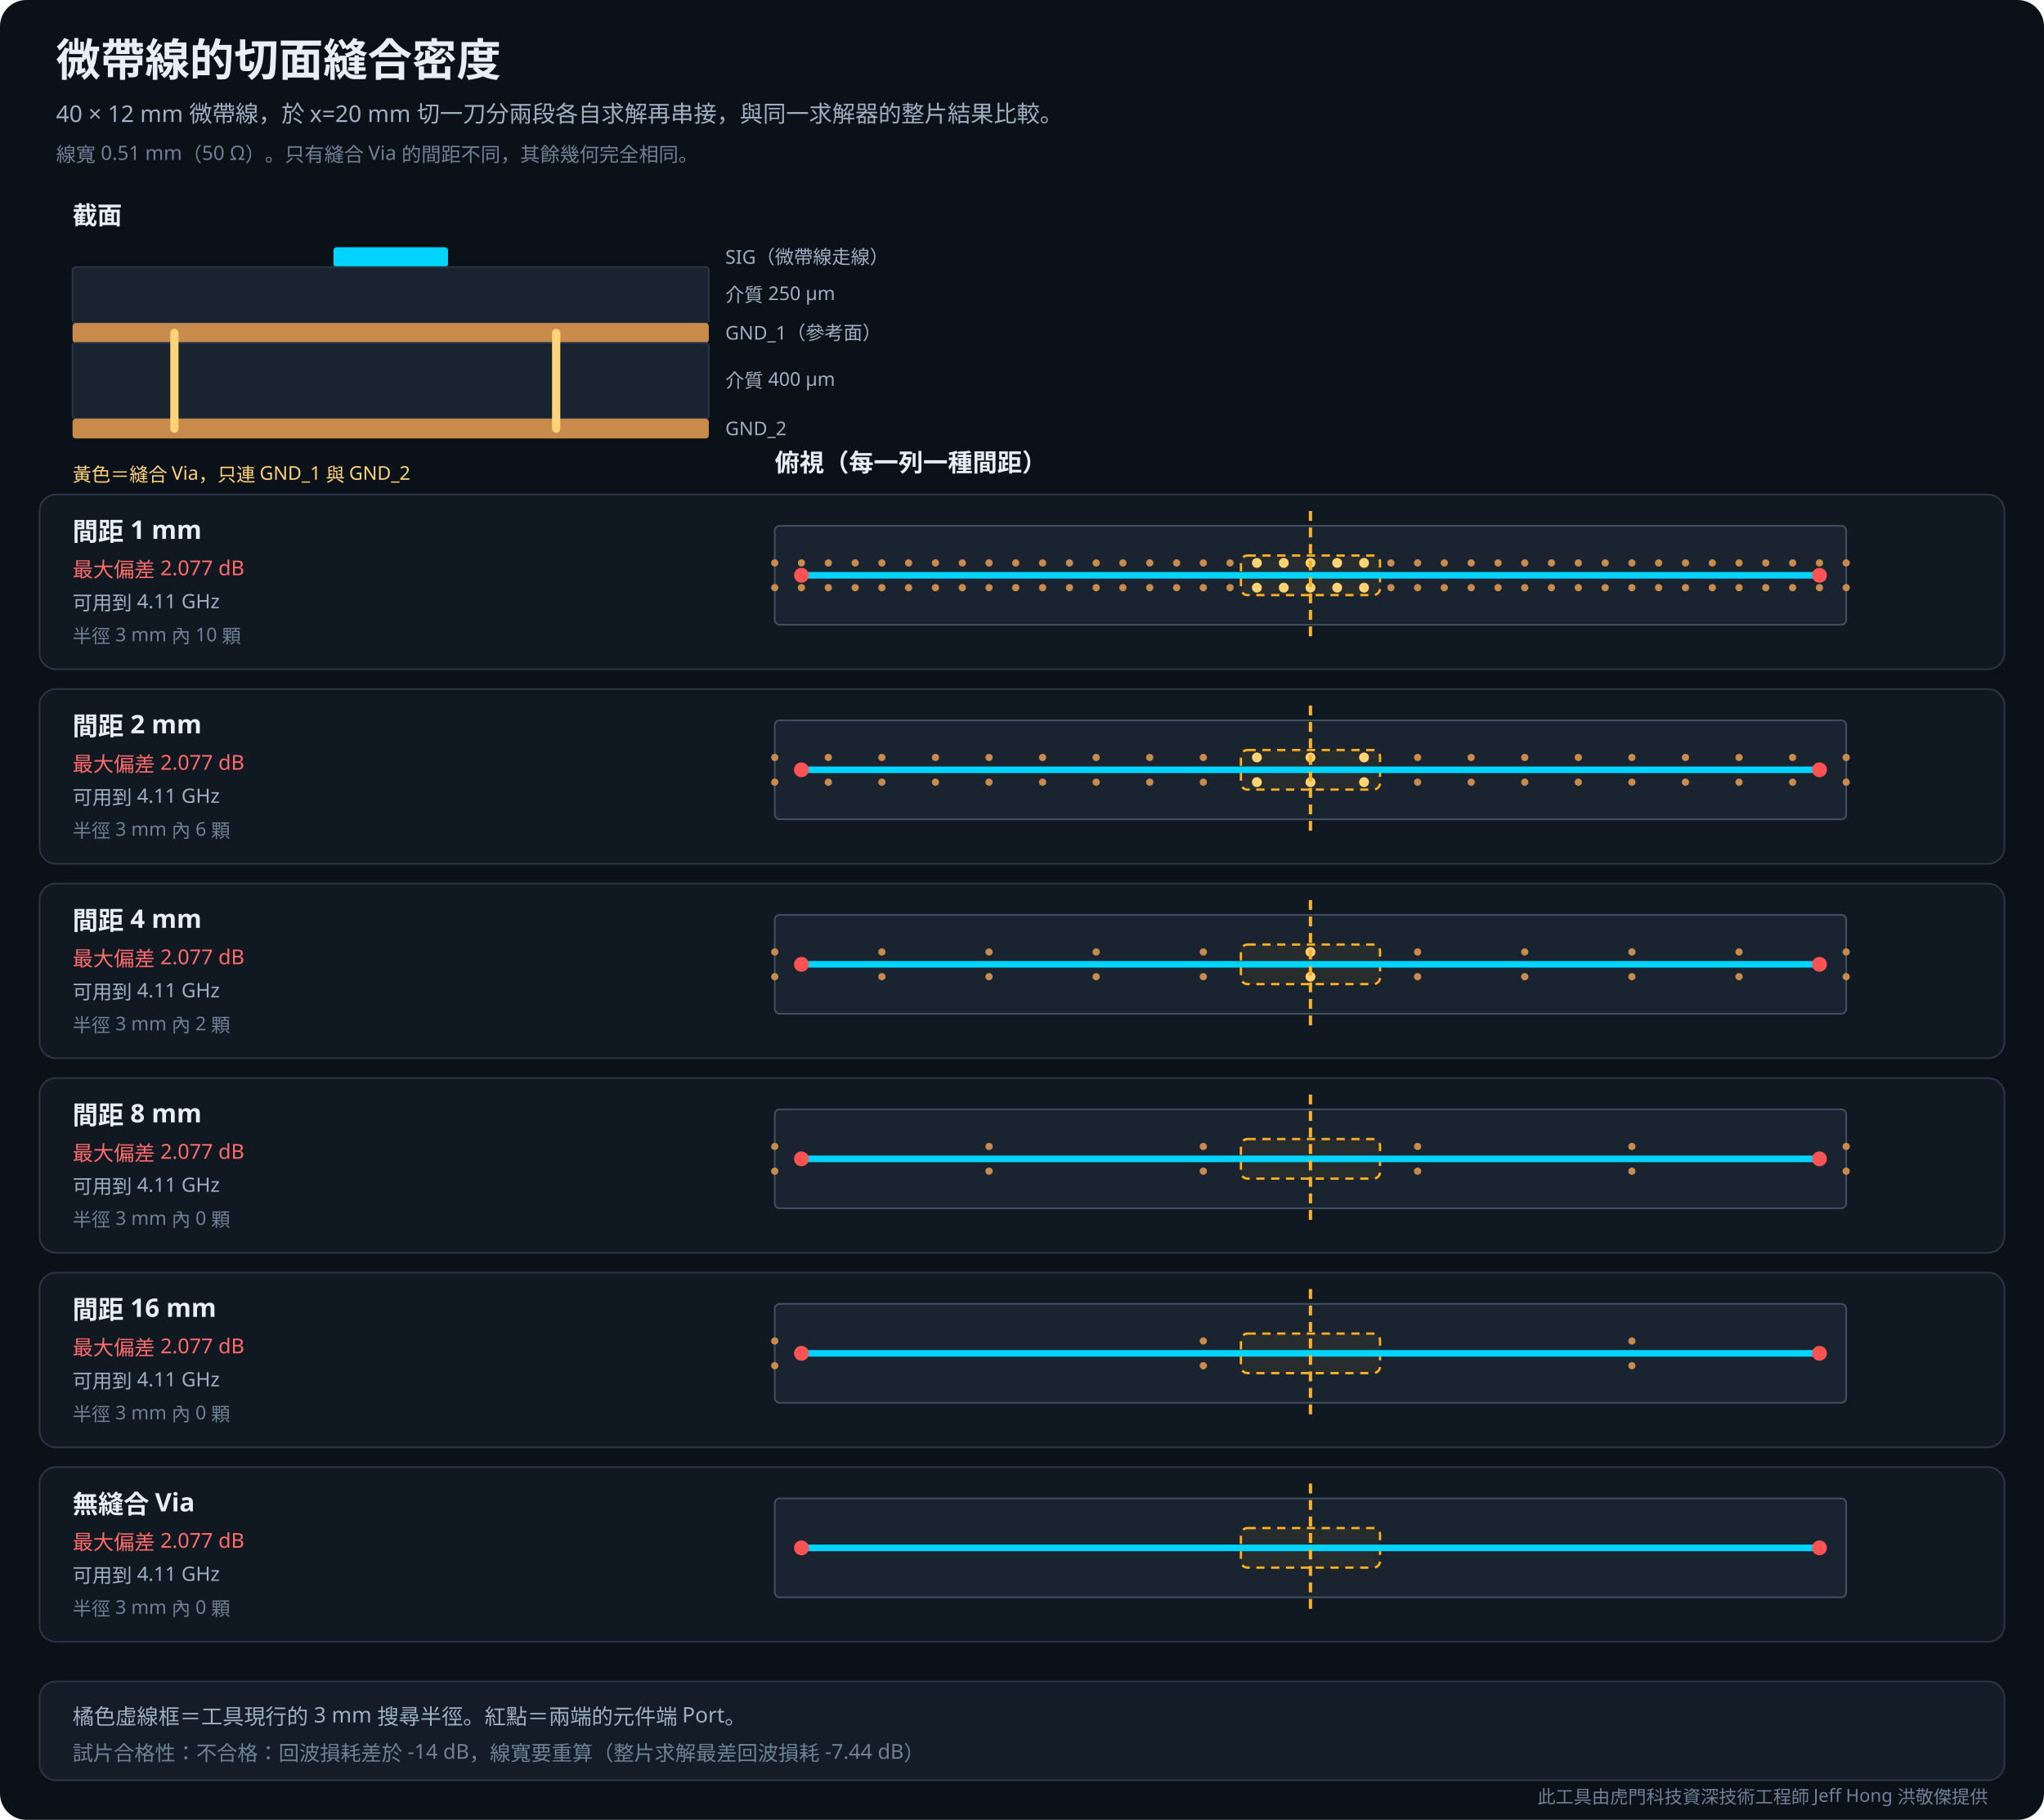
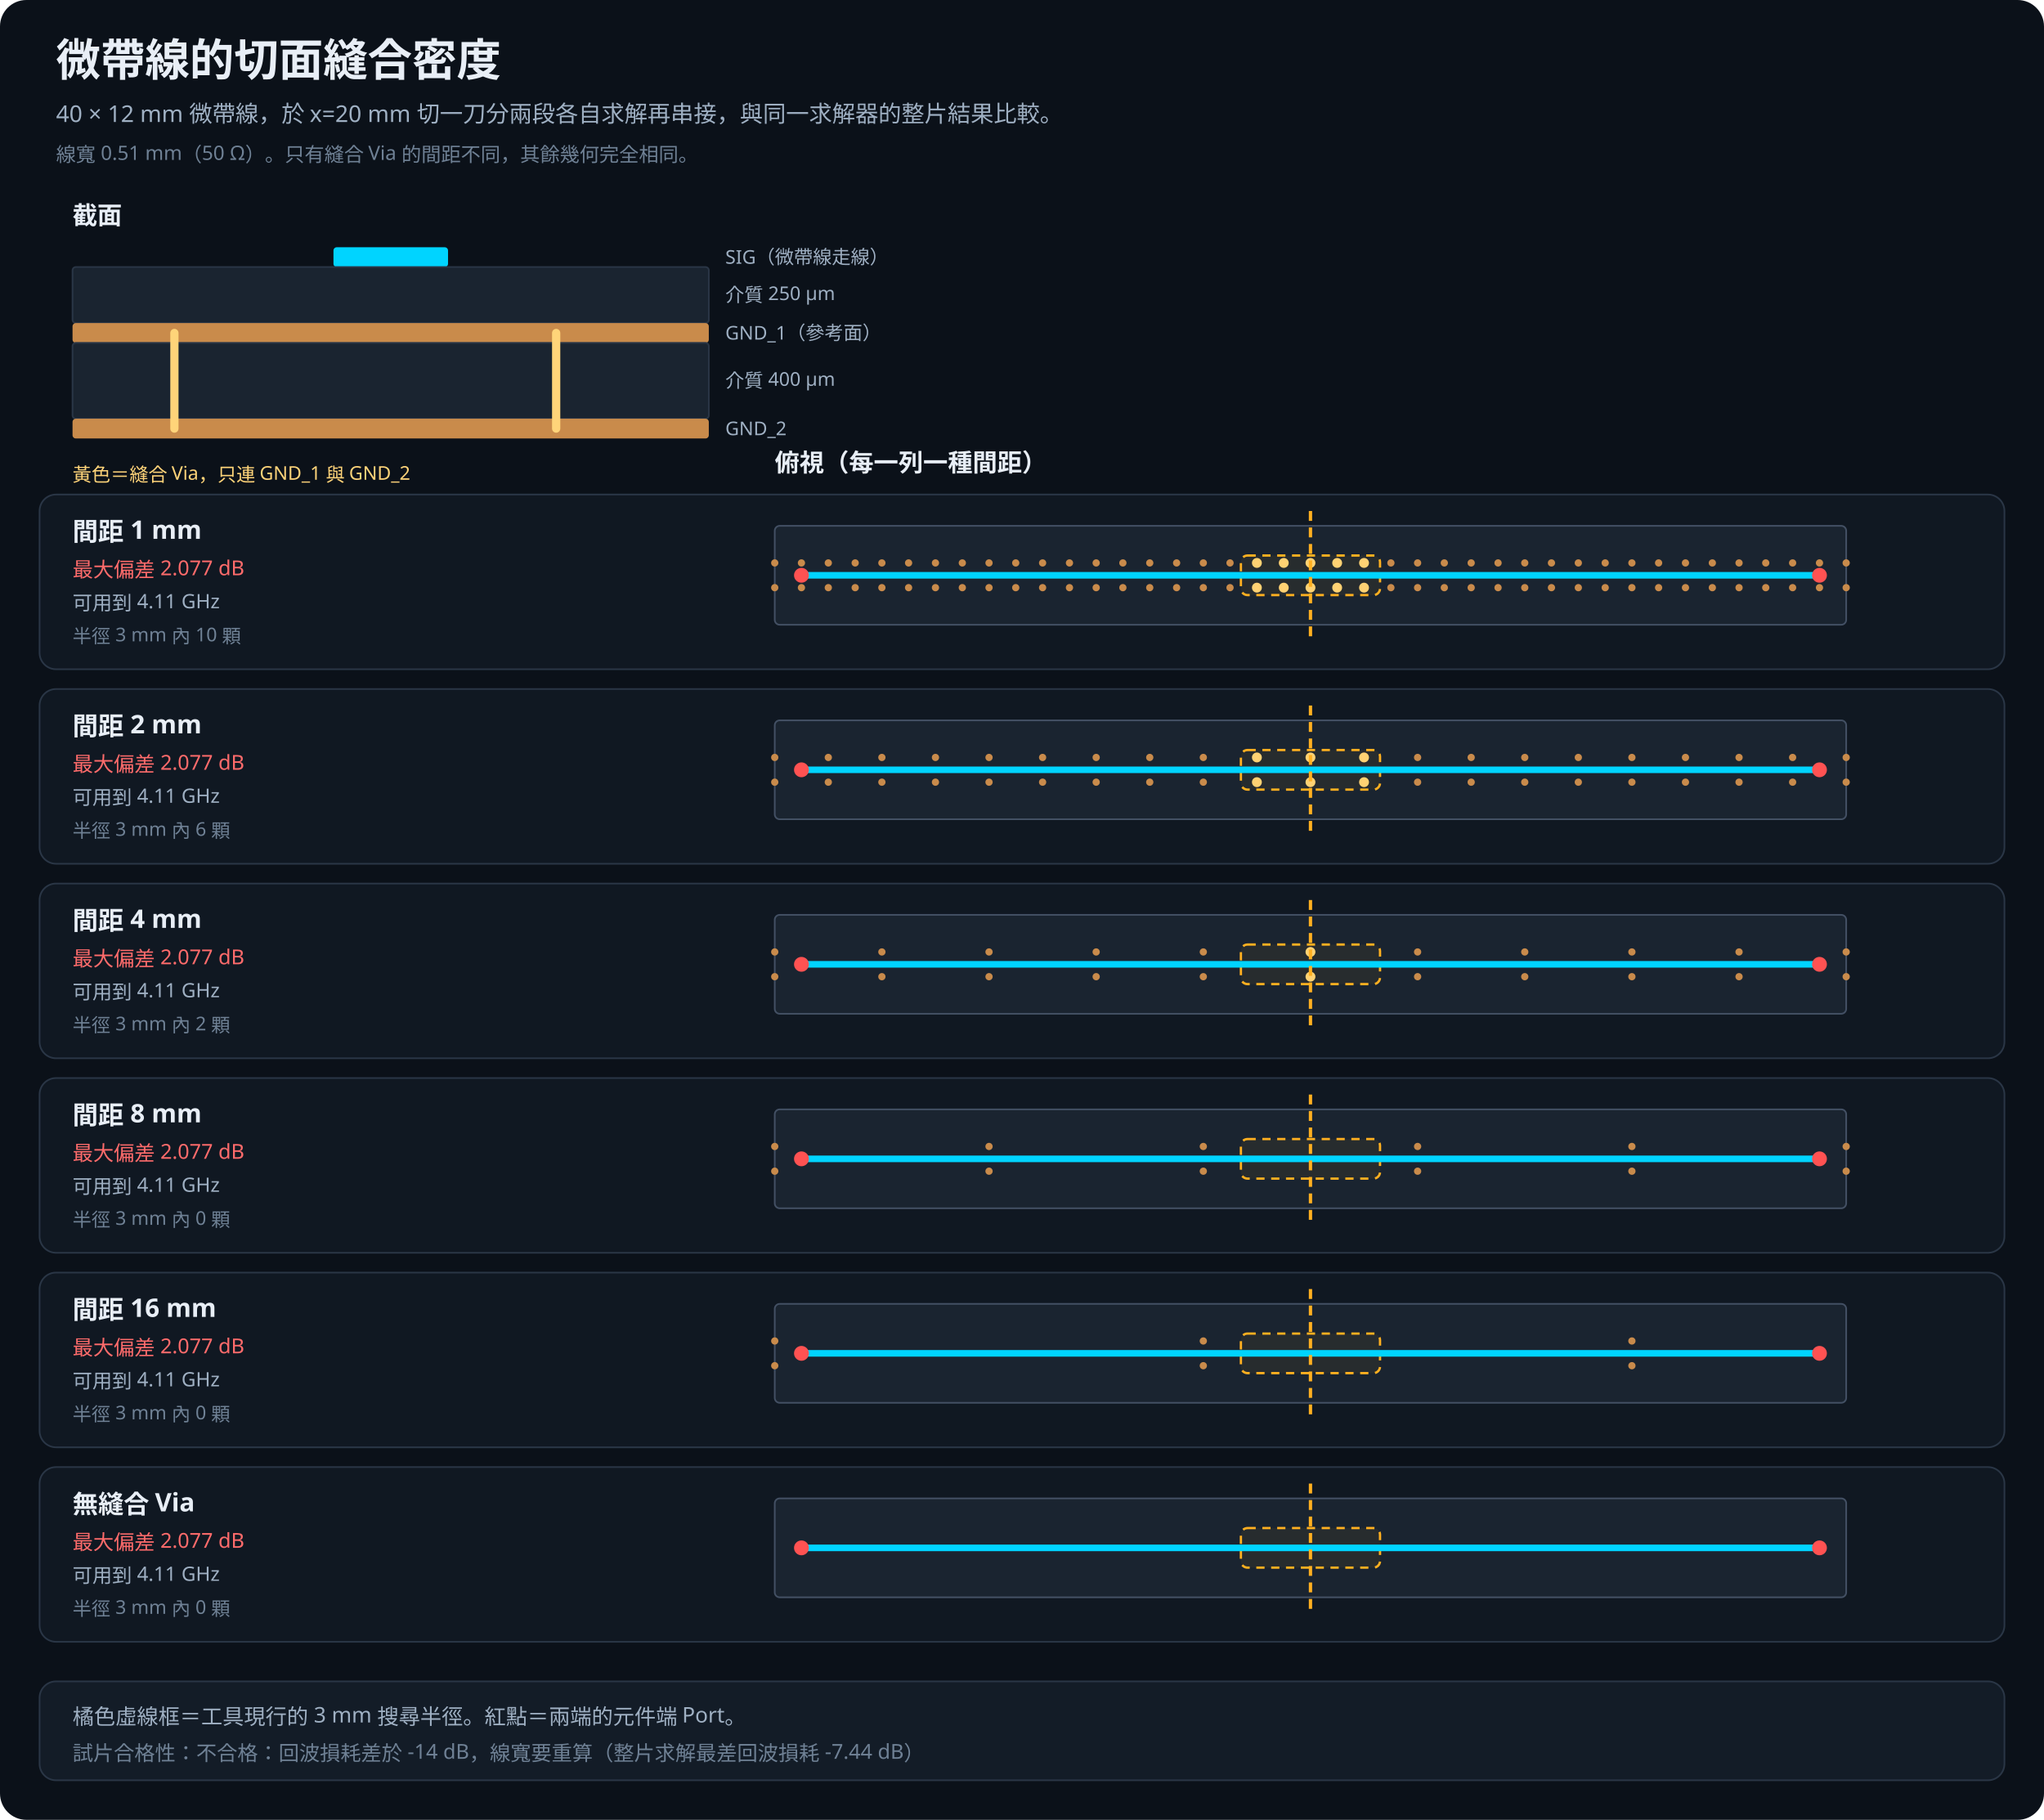
<svg xmlns="http://www.w3.org/2000/svg" viewBox="0 0 1240 1104">
  <style>text{font-family:Calibri,"Microsoft JhengHei",sans-serif}</style>
  <rect x="0.0" y="0.0" width="1240.0" height="1104.0" fill="#0b1119" rx="16" />
  <text x="34.0" y="46.0" fill="#e8eef6" font-size="27" font-weight="700">微帶線的切面縫合密度</text>
  <text x="34.0" y="74.0" fill="#9fb0c3" font-size="14">40 × 12 mm 微帶線，於 x=20 mm 切一刀分兩段各自求解再串接，與同一求解器的整片結果比較。</text>
  <text x="34.0" y="98.0" fill="#6f8195" font-size="12">線寬 0.51 mm（50 Ω）。只有縫合 Via 的間距不同，其餘幾何完全相同。</text>
  <text x="44.0" y="136.0" fill="#e8eef6" font-size="15" font-weight="700">截面</text>
  <rect x="202.3" y="150.0" width="69.5" height="12.0" fill="#00d4ff" rx="2" />
  <text x="440.0" y="160.0" fill="#9fb0c3" font-size="11.5">SIG（微帶線走線）</text>
  <rect x="44.0" y="162.0" width="386.0" height="34.0" fill="#1a2430" rx="2" stroke="#2a3646" stroke-width="1" />
  <text x="440.0" y="183.0" fill="#9fb0c3" font-size="11.5">介質 250 µm</text>
  <rect x="44.0" y="196.0" width="386.0" height="12.0" fill="#c98b4b" rx="2" />
  <text x="440.0" y="206.0" fill="#9fb0c3" font-size="11.5">GND_1（參考面）</text>
  <rect x="44.0" y="208.0" width="386.0" height="46.0" fill="#1a2430" rx="2" stroke="#2a3646" stroke-width="1" />
  <text x="440.0" y="235.0" fill="#9fb0c3" font-size="11.5">介質 400 µm</text>
  <rect x="44.0" y="254.0" width="386.0" height="12.0" fill="#c98b4b" rx="2" />
  <text x="440.0" y="264.0" fill="#9fb0c3" font-size="11.5">GND_2</text>
  <line x1="105.8" y1="202.0" x2="105.8" y2="260.0" stroke="#ffd479" stroke-width="5" stroke-linecap="round" />
  <line x1="337.4" y1="202.0" x2="337.4" y2="260.0" stroke="#ffd479" stroke-width="5" stroke-linecap="round" />
  <text x="44.0" y="292.0" fill="#ffd479" font-size="11.5">黃色＝縫合 Via，只連 GND_1 與 GND_2</text>
  <text x="44.0" y="314.0" fill="#6f8195" font-size="11.5">走線上面沒有平面，所以 is_stripline 為假、</text>
  <text x="44.0" y="332.0" fill="#6f8195" font-size="11.5">工具只建一個 Gap Port。這才是微帶線。</text>
  <text x="44.0" y="356.0" fill="#ffb020" font-size="11.5">兩個 GND 層是必要的：只有一個平面時，</text>
  <text x="44.0" y="374.0" fill="#ffb020" font-size="11.5">「縫合密度」根本不存在變因。</text>
  <text x="470.0" y="286.0" fill="#e8eef6" font-size="15" font-weight="700">俯視（每一列一種間距）</text>
  <rect x="24.0" y="300.0" width="1192.0" height="106.0" fill="#101822" rx="10" stroke="#2a3646" stroke-width="1" />
  <text x="44.0" y="328.0" fill="#e8eef6" font-size="15.5" font-weight="700">間距 1 mm</text>
  <text x="44.0" y="350.0" fill="#ff6b6b" font-size="12.5">最大偏差 2.077 dB</text>
  <text x="44.0" y="370.0" fill="#9fb0c3" font-size="12">可用到 4.11 GHz</text>
  <text x="44.0" y="390.0" fill="#6f8195" font-size="11.5">半徑 3 mm 內 10 顆</text>
  <rect x="470.0" y="319.0" width="650.0" height="60.0" fill="#1a2430" rx="3" stroke="#435064" stroke-width="1" />
  <circle cx="470.0" cy="341.5" r="2.2" fill="#c98b4b" />
  <circle cx="470.0" cy="356.5" r="2.2" fill="#c98b4b" />
  <circle cx="486.2" cy="341.5" r="2.2" fill="#c98b4b" />
  <circle cx="486.2" cy="356.5" r="2.2" fill="#c98b4b" />
  <circle cx="502.5" cy="341.5" r="2.2" fill="#c98b4b" />
  <circle cx="502.5" cy="356.5" r="2.2" fill="#c98b4b" />
  <circle cx="518.8" cy="341.5" r="2.2" fill="#c98b4b" />
  <circle cx="518.8" cy="356.5" r="2.2" fill="#c98b4b" />
  <circle cx="535.0" cy="341.5" r="2.2" fill="#c98b4b" />
  <circle cx="535.0" cy="356.5" r="2.2" fill="#c98b4b" />
  <circle cx="551.2" cy="341.5" r="2.2" fill="#c98b4b" />
  <circle cx="551.2" cy="356.5" r="2.2" fill="#c98b4b" />
  <circle cx="567.5" cy="341.5" r="2.2" fill="#c98b4b" />
  <circle cx="567.5" cy="356.5" r="2.2" fill="#c98b4b" />
  <circle cx="583.8" cy="341.5" r="2.2" fill="#c98b4b" />
  <circle cx="583.8" cy="356.5" r="2.2" fill="#c98b4b" />
  <circle cx="600.0" cy="341.5" r="2.2" fill="#c98b4b" />
  <circle cx="600.0" cy="356.5" r="2.2" fill="#c98b4b" />
  <circle cx="616.2" cy="341.5" r="2.2" fill="#c98b4b" />
  <circle cx="616.2" cy="356.5" r="2.2" fill="#c98b4b" />
  <circle cx="632.5" cy="341.5" r="2.2" fill="#c98b4b" />
  <circle cx="632.5" cy="356.5" r="2.2" fill="#c98b4b" />
  <circle cx="648.8" cy="341.5" r="2.2" fill="#c98b4b" />
  <circle cx="648.8" cy="356.5" r="2.2" fill="#c98b4b" />
  <circle cx="665.0" cy="341.5" r="2.2" fill="#c98b4b" />
  <circle cx="665.0" cy="356.5" r="2.2" fill="#c98b4b" />
  <circle cx="681.2" cy="341.5" r="2.2" fill="#c98b4b" />
  <circle cx="681.2" cy="356.5" r="2.2" fill="#c98b4b" />
  <circle cx="697.5" cy="341.5" r="2.2" fill="#c98b4b" />
  <circle cx="697.5" cy="356.5" r="2.2" fill="#c98b4b" />
  <circle cx="713.8" cy="341.5" r="2.2" fill="#c98b4b" />
  <circle cx="713.8" cy="356.5" r="2.2" fill="#c98b4b" />
  <circle cx="730.0" cy="341.5" r="2.2" fill="#c98b4b" />
  <circle cx="730.0" cy="356.5" r="2.2" fill="#c98b4b" />
  <circle cx="746.2" cy="341.5" r="2.2" fill="#c98b4b" />
  <circle cx="746.2" cy="356.5" r="2.2" fill="#c98b4b" />
  <circle cx="762.5" cy="341.5" r="3.0" fill="#ffd479" />
  <circle cx="762.5" cy="356.5" r="3.0" fill="#ffd479" />
  <circle cx="778.8" cy="341.5" r="3.0" fill="#ffd479" />
  <circle cx="778.8" cy="356.5" r="3.0" fill="#ffd479" />
  <circle cx="795.0" cy="341.5" r="3.0" fill="#ffd479" />
  <circle cx="795.0" cy="356.5" r="3.0" fill="#ffd479" />
  <circle cx="811.2" cy="341.5" r="3.0" fill="#ffd479" />
  <circle cx="811.2" cy="356.5" r="3.0" fill="#ffd479" />
  <circle cx="827.5" cy="341.5" r="3.0" fill="#ffd479" />
  <circle cx="827.5" cy="356.5" r="3.0" fill="#ffd479" />
  <circle cx="843.8" cy="341.5" r="2.2" fill="#c98b4b" />
  <circle cx="843.8" cy="356.5" r="2.2" fill="#c98b4b" />
  <circle cx="860.0" cy="341.5" r="2.2" fill="#c98b4b" />
  <circle cx="860.0" cy="356.5" r="2.2" fill="#c98b4b" />
  <circle cx="876.2" cy="341.5" r="2.2" fill="#c98b4b" />
  <circle cx="876.2" cy="356.5" r="2.2" fill="#c98b4b" />
  <circle cx="892.5" cy="341.5" r="2.2" fill="#c98b4b" />
  <circle cx="892.5" cy="356.5" r="2.2" fill="#c98b4b" />
  <circle cx="908.8" cy="341.5" r="2.2" fill="#c98b4b" />
  <circle cx="908.8" cy="356.5" r="2.2" fill="#c98b4b" />
  <circle cx="925.0" cy="341.5" r="2.2" fill="#c98b4b" />
  <circle cx="925.0" cy="356.5" r="2.2" fill="#c98b4b" />
  <circle cx="941.2" cy="341.5" r="2.2" fill="#c98b4b" />
  <circle cx="941.2" cy="356.5" r="2.2" fill="#c98b4b" />
  <circle cx="957.5" cy="341.5" r="2.2" fill="#c98b4b" />
  <circle cx="957.5" cy="356.5" r="2.2" fill="#c98b4b" />
  <circle cx="973.8" cy="341.5" r="2.2" fill="#c98b4b" />
  <circle cx="973.8" cy="356.5" r="2.2" fill="#c98b4b" />
  <circle cx="990.0" cy="341.5" r="2.2" fill="#c98b4b" />
  <circle cx="990.0" cy="356.5" r="2.2" fill="#c98b4b" />
  <circle cx="1006.2" cy="341.5" r="2.2" fill="#c98b4b" />
  <circle cx="1006.2" cy="356.5" r="2.2" fill="#c98b4b" />
  <circle cx="1022.5" cy="341.5" r="2.2" fill="#c98b4b" />
  <circle cx="1022.5" cy="356.5" r="2.2" fill="#c98b4b" />
  <circle cx="1038.8" cy="341.5" r="2.2" fill="#c98b4b" />
  <circle cx="1038.8" cy="356.5" r="2.2" fill="#c98b4b" />
  <circle cx="1055.0" cy="341.5" r="2.2" fill="#c98b4b" />
  <circle cx="1055.0" cy="356.5" r="2.2" fill="#c98b4b" />
  <circle cx="1071.2" cy="341.5" r="2.2" fill="#c98b4b" />
  <circle cx="1071.2" cy="356.5" r="2.2" fill="#c98b4b" />
  <circle cx="1087.5" cy="341.5" r="2.2" fill="#c98b4b" />
  <circle cx="1087.5" cy="356.5" r="2.2" fill="#c98b4b" />
  <circle cx="1103.8" cy="341.5" r="2.2" fill="#c98b4b" />
  <circle cx="1103.8" cy="356.5" r="2.2" fill="#c98b4b" />
  <circle cx="1120.0" cy="341.5" r="2.2" fill="#c98b4b" />
  <circle cx="1120.0" cy="356.5" r="2.2" fill="#c98b4b" />
  <rect x="752.8" y="337.0" width="84.4" height="24.0" fill="#ffb020" rx="4" stroke="#ffb020" stroke-width="1.4" stroke-dasharray="5 4" fill-opacity="0.06" />
  <line x1="486.2" y1="349.0" x2="1103.8" y2="349.0" stroke="#00d4ff" stroke-width="4" stroke-linecap="round" />
  <line x1="795.0" y1="310.0" x2="795.0" y2="388.0" stroke="#ffb020" stroke-width="2" stroke-dasharray="6 4" />
  <circle cx="486.2" cy="349.0" r="4.5" fill="#ff5252" />
  <circle cx="1103.8" cy="349.0" r="4.5" fill="#ff5252" />
  <rect x="24.0" y="418.0" width="1192.0" height="106.0" fill="#101822" rx="10" stroke="#2a3646" stroke-width="1" />
  <text x="44.0" y="446.0" fill="#e8eef6" font-size="15.5" font-weight="700">間距 2 mm</text>
  <text x="44.0" y="468.0" fill="#ff6b6b" font-size="12.5">最大偏差 2.077 dB</text>
  <text x="44.0" y="488.0" fill="#9fb0c3" font-size="12">可用到 4.11 GHz</text>
  <text x="44.0" y="508.0" fill="#6f8195" font-size="11.5">半徑 3 mm 內 6 顆</text>
  <rect x="470.0" y="437.0" width="650.0" height="60.0" fill="#1a2430" rx="3" stroke="#435064" stroke-width="1" />
  <circle cx="470.0" cy="459.5" r="2.2" fill="#c98b4b" />
  <circle cx="470.0" cy="474.5" r="2.2" fill="#c98b4b" />
  <circle cx="502.5" cy="459.5" r="2.2" fill="#c98b4b" />
  <circle cx="502.5" cy="474.5" r="2.2" fill="#c98b4b" />
  <circle cx="535.0" cy="459.5" r="2.2" fill="#c98b4b" />
  <circle cx="535.0" cy="474.5" r="2.2" fill="#c98b4b" />
  <circle cx="567.5" cy="459.5" r="2.2" fill="#c98b4b" />
  <circle cx="567.5" cy="474.5" r="2.2" fill="#c98b4b" />
  <circle cx="600.0" cy="459.5" r="2.2" fill="#c98b4b" />
  <circle cx="600.0" cy="474.5" r="2.2" fill="#c98b4b" />
  <circle cx="632.5" cy="459.5" r="2.2" fill="#c98b4b" />
  <circle cx="632.5" cy="474.5" r="2.2" fill="#c98b4b" />
  <circle cx="665.0" cy="459.5" r="2.2" fill="#c98b4b" />
  <circle cx="665.0" cy="474.5" r="2.2" fill="#c98b4b" />
  <circle cx="697.5" cy="459.5" r="2.2" fill="#c98b4b" />
  <circle cx="697.5" cy="474.5" r="2.2" fill="#c98b4b" />
  <circle cx="730.0" cy="459.5" r="2.2" fill="#c98b4b" />
  <circle cx="730.0" cy="474.5" r="2.2" fill="#c98b4b" />
  <circle cx="762.5" cy="459.5" r="3.0" fill="#ffd479" />
  <circle cx="762.5" cy="474.5" r="3.0" fill="#ffd479" />
  <circle cx="795.0" cy="459.5" r="3.0" fill="#ffd479" />
  <circle cx="795.0" cy="474.5" r="3.0" fill="#ffd479" />
  <circle cx="827.5" cy="459.5" r="3.0" fill="#ffd479" />
  <circle cx="827.5" cy="474.5" r="3.0" fill="#ffd479" />
  <circle cx="860.0" cy="459.5" r="2.2" fill="#c98b4b" />
  <circle cx="860.0" cy="474.5" r="2.2" fill="#c98b4b" />
  <circle cx="892.5" cy="459.5" r="2.2" fill="#c98b4b" />
  <circle cx="892.5" cy="474.5" r="2.2" fill="#c98b4b" />
  <circle cx="925.0" cy="459.5" r="2.2" fill="#c98b4b" />
  <circle cx="925.0" cy="474.5" r="2.2" fill="#c98b4b" />
  <circle cx="957.5" cy="459.5" r="2.2" fill="#c98b4b" />
  <circle cx="957.5" cy="474.5" r="2.2" fill="#c98b4b" />
  <circle cx="990.0" cy="459.5" r="2.2" fill="#c98b4b" />
  <circle cx="990.0" cy="474.5" r="2.2" fill="#c98b4b" />
  <circle cx="1022.5" cy="459.5" r="2.2" fill="#c98b4b" />
  <circle cx="1022.5" cy="474.5" r="2.2" fill="#c98b4b" />
  <circle cx="1055.0" cy="459.5" r="2.2" fill="#c98b4b" />
  <circle cx="1055.0" cy="474.5" r="2.2" fill="#c98b4b" />
  <circle cx="1087.5" cy="459.5" r="2.2" fill="#c98b4b" />
  <circle cx="1087.5" cy="474.5" r="2.2" fill="#c98b4b" />
  <circle cx="1120.0" cy="459.5" r="2.2" fill="#c98b4b" />
  <circle cx="1120.0" cy="474.5" r="2.2" fill="#c98b4b" />
  <rect x="752.8" y="455.0" width="84.4" height="24.0" fill="#ffb020" rx="4" stroke="#ffb020" stroke-width="1.4" stroke-dasharray="5 4" fill-opacity="0.06" />
  <line x1="486.2" y1="467.0" x2="1103.8" y2="467.0" stroke="#00d4ff" stroke-width="4" stroke-linecap="round" />
  <line x1="795.0" y1="428.0" x2="795.0" y2="506.0" stroke="#ffb020" stroke-width="2" stroke-dasharray="6 4" />
  <circle cx="486.2" cy="467.0" r="4.5" fill="#ff5252" />
  <circle cx="1103.8" cy="467.0" r="4.5" fill="#ff5252" />
  <rect x="24.0" y="536.0" width="1192.0" height="106.0" fill="#101822" rx="10" stroke="#2a3646" stroke-width="1" />
  <text x="44.0" y="564.0" fill="#e8eef6" font-size="15.5" font-weight="700">間距 4 mm</text>
  <text x="44.0" y="586.0" fill="#ff6b6b" font-size="12.5">最大偏差 2.077 dB</text>
  <text x="44.0" y="606.0" fill="#9fb0c3" font-size="12">可用到 4.11 GHz</text>
  <text x="44.0" y="626.0" fill="#6f8195" font-size="11.5">半徑 3 mm 內 2 顆</text>
  <rect x="470.0" y="555.0" width="650.0" height="60.0" fill="#1a2430" rx="3" stroke="#435064" stroke-width="1" />
  <circle cx="470.0" cy="577.5" r="2.2" fill="#c98b4b" />
  <circle cx="470.0" cy="592.5" r="2.2" fill="#c98b4b" />
  <circle cx="535.0" cy="577.5" r="2.2" fill="#c98b4b" />
  <circle cx="535.0" cy="592.5" r="2.2" fill="#c98b4b" />
  <circle cx="600.0" cy="577.5" r="2.2" fill="#c98b4b" />
  <circle cx="600.0" cy="592.5" r="2.2" fill="#c98b4b" />
  <circle cx="665.0" cy="577.5" r="2.2" fill="#c98b4b" />
  <circle cx="665.0" cy="592.5" r="2.2" fill="#c98b4b" />
  <circle cx="730.0" cy="577.5" r="2.2" fill="#c98b4b" />
  <circle cx="730.0" cy="592.5" r="2.2" fill="#c98b4b" />
  <circle cx="795.0" cy="577.5" r="3.0" fill="#ffd479" />
  <circle cx="795.0" cy="592.5" r="3.0" fill="#ffd479" />
  <circle cx="860.0" cy="577.5" r="2.2" fill="#c98b4b" />
  <circle cx="860.0" cy="592.5" r="2.2" fill="#c98b4b" />
  <circle cx="925.0" cy="577.5" r="2.2" fill="#c98b4b" />
  <circle cx="925.0" cy="592.5" r="2.2" fill="#c98b4b" />
  <circle cx="990.0" cy="577.5" r="2.2" fill="#c98b4b" />
  <circle cx="990.0" cy="592.5" r="2.2" fill="#c98b4b" />
  <circle cx="1055.0" cy="577.5" r="2.2" fill="#c98b4b" />
  <circle cx="1055.0" cy="592.5" r="2.2" fill="#c98b4b" />
  <circle cx="1120.0" cy="577.5" r="2.2" fill="#c98b4b" />
  <circle cx="1120.0" cy="592.5" r="2.2" fill="#c98b4b" />
  <rect x="752.8" y="573.0" width="84.4" height="24.0" fill="#ffb020" rx="4" stroke="#ffb020" stroke-width="1.4" stroke-dasharray="5 4" fill-opacity="0.06" />
  <line x1="486.2" y1="585.0" x2="1103.8" y2="585.0" stroke="#00d4ff" stroke-width="4" stroke-linecap="round" />
  <line x1="795.0" y1="546.0" x2="795.0" y2="624.0" stroke="#ffb020" stroke-width="2" stroke-dasharray="6 4" />
  <circle cx="486.2" cy="585.0" r="4.5" fill="#ff5252" />
  <circle cx="1103.8" cy="585.0" r="4.5" fill="#ff5252" />
  <rect x="24.0" y="654.0" width="1192.0" height="106.0" fill="#101822" rx="10" stroke="#2a3646" stroke-width="1" />
  <text x="44.0" y="682.0" fill="#e8eef6" font-size="15.5" font-weight="700">間距 8 mm</text>
  <text x="44.0" y="704.0" fill="#ff6b6b" font-size="12.5">最大偏差 2.077 dB</text>
  <text x="44.0" y="724.0" fill="#9fb0c3" font-size="12">可用到 4.11 GHz</text>
  <text x="44.0" y="744.0" fill="#6f8195" font-size="11.5">半徑 3 mm 內 0 顆</text>
  <rect x="470.0" y="673.0" width="650.0" height="60.0" fill="#1a2430" rx="3" stroke="#435064" stroke-width="1" />
  <circle cx="470.0" cy="695.5" r="2.2" fill="#c98b4b" />
  <circle cx="470.0" cy="710.5" r="2.2" fill="#c98b4b" />
  <circle cx="600.0" cy="695.5" r="2.2" fill="#c98b4b" />
  <circle cx="600.0" cy="710.5" r="2.2" fill="#c98b4b" />
  <circle cx="730.0" cy="695.5" r="2.2" fill="#c98b4b" />
  <circle cx="730.0" cy="710.5" r="2.2" fill="#c98b4b" />
  <circle cx="860.0" cy="695.5" r="2.2" fill="#c98b4b" />
  <circle cx="860.0" cy="710.5" r="2.2" fill="#c98b4b" />
  <circle cx="990.0" cy="695.5" r="2.2" fill="#c98b4b" />
  <circle cx="990.0" cy="710.5" r="2.2" fill="#c98b4b" />
  <circle cx="1120.0" cy="695.5" r="2.2" fill="#c98b4b" />
  <circle cx="1120.0" cy="710.5" r="2.2" fill="#c98b4b" />
  <rect x="752.8" y="691.0" width="84.4" height="24.0" fill="#ffb020" rx="4" stroke="#ffb020" stroke-width="1.4" stroke-dasharray="5 4" fill-opacity="0.06" />
  <line x1="486.2" y1="703.0" x2="1103.8" y2="703.0" stroke="#00d4ff" stroke-width="4" stroke-linecap="round" />
  <line x1="795.0" y1="664.0" x2="795.0" y2="742.0" stroke="#ffb020" stroke-width="2" stroke-dasharray="6 4" />
  <circle cx="486.2" cy="703.0" r="4.5" fill="#ff5252" />
  <circle cx="1103.8" cy="703.0" r="4.5" fill="#ff5252" />
  <rect x="24.0" y="772.0" width="1192.0" height="106.0" fill="#101822" rx="10" stroke="#2a3646" stroke-width="1" />
  <text x="44.0" y="800.0" fill="#e8eef6" font-size="15.5" font-weight="700">間距 16 mm</text>
  <text x="44.0" y="822.0" fill="#ff6b6b" font-size="12.5">最大偏差 2.077 dB</text>
  <text x="44.0" y="842.0" fill="#9fb0c3" font-size="12">可用到 4.11 GHz</text>
  <text x="44.0" y="862.0" fill="#6f8195" font-size="11.5">半徑 3 mm 內 0 顆</text>
  <rect x="470.0" y="791.0" width="650.0" height="60.0" fill="#1a2430" rx="3" stroke="#435064" stroke-width="1" />
  <circle cx="470.0" cy="813.5" r="2.2" fill="#c98b4b" />
  <circle cx="470.0" cy="828.5" r="2.2" fill="#c98b4b" />
  <circle cx="730.0" cy="813.5" r="2.2" fill="#c98b4b" />
  <circle cx="730.0" cy="828.5" r="2.2" fill="#c98b4b" />
  <circle cx="990.0" cy="813.5" r="2.2" fill="#c98b4b" />
  <circle cx="990.0" cy="828.5" r="2.2" fill="#c98b4b" />
  <rect x="752.8" y="809.0" width="84.4" height="24.0" fill="#ffb020" rx="4" stroke="#ffb020" stroke-width="1.4" stroke-dasharray="5 4" fill-opacity="0.06" />
  <line x1="486.2" y1="821.0" x2="1103.8" y2="821.0" stroke="#00d4ff" stroke-width="4" stroke-linecap="round" />
  <line x1="795.0" y1="782.0" x2="795.0" y2="860.0" stroke="#ffb020" stroke-width="2" stroke-dasharray="6 4" />
  <circle cx="486.2" cy="821.0" r="4.5" fill="#ff5252" />
  <circle cx="1103.8" cy="821.0" r="4.5" fill="#ff5252" />
  <rect x="24.0" y="890.0" width="1192.0" height="106.0" fill="#101822" rx="10" stroke="#2a3646" stroke-width="1" />
  <text x="44.0" y="918.0" fill="#e8eef6" font-size="15.5" font-weight="700">無縫合 Via</text>
  <text x="44.0" y="940.0" fill="#ff6b6b" font-size="12.5">最大偏差 2.077 dB</text>
  <text x="44.0" y="960.0" fill="#9fb0c3" font-size="12">可用到 4.11 GHz</text>
  <text x="44.0" y="980.0" fill="#6f8195" font-size="11.5">半徑 3 mm 內 0 顆</text>
  <rect x="470.0" y="909.0" width="650.0" height="60.0" fill="#1a2430" rx="3" stroke="#435064" stroke-width="1" />
  <rect x="752.8" y="927.0" width="84.4" height="24.0" fill="#ffb020" rx="4" stroke="#ffb020" stroke-width="1.4" stroke-dasharray="5 4" fill-opacity="0.06" />
  <line x1="486.2" y1="939.0" x2="1103.8" y2="939.0" stroke="#00d4ff" stroke-width="4" stroke-linecap="round" />
  <line x1="795.0" y1="900.0" x2="795.0" y2="978.0" stroke="#ffb020" stroke-width="2" stroke-dasharray="6 4" />
  <circle cx="486.2" cy="939.0" r="4.5" fill="#ff5252" />
  <circle cx="1103.8" cy="939.0" r="4.5" fill="#ff5252" />
  <rect x="24.0" y="1020.0" width="1192.0" height="60.0" fill="#131c27" rx="10" stroke="#2a3646" stroke-width="1" />
  <text x="44.0" y="1046.0" fill="#9fb0c3" font-size="13">橘色虛線框＝工具現行的 3 mm 搜尋半徑。紅點＝兩端的元件端 Port。</text>
  <text x="44.0" y="1068.0" fill="#6f8195" font-size="12.5">試片合格性：不合格：回波損耗差於 -14 dB，線寬要重算（整片求解最差回波損耗 -7.44 dB）</text>
-   <text x="1206.0" y="1094.0" fill="#6f8195" font-size="11" text-anchor="end">此工具由虎門科技資深技術工程師 Jeff Hong 洪敬傑提供</text>
</svg>
